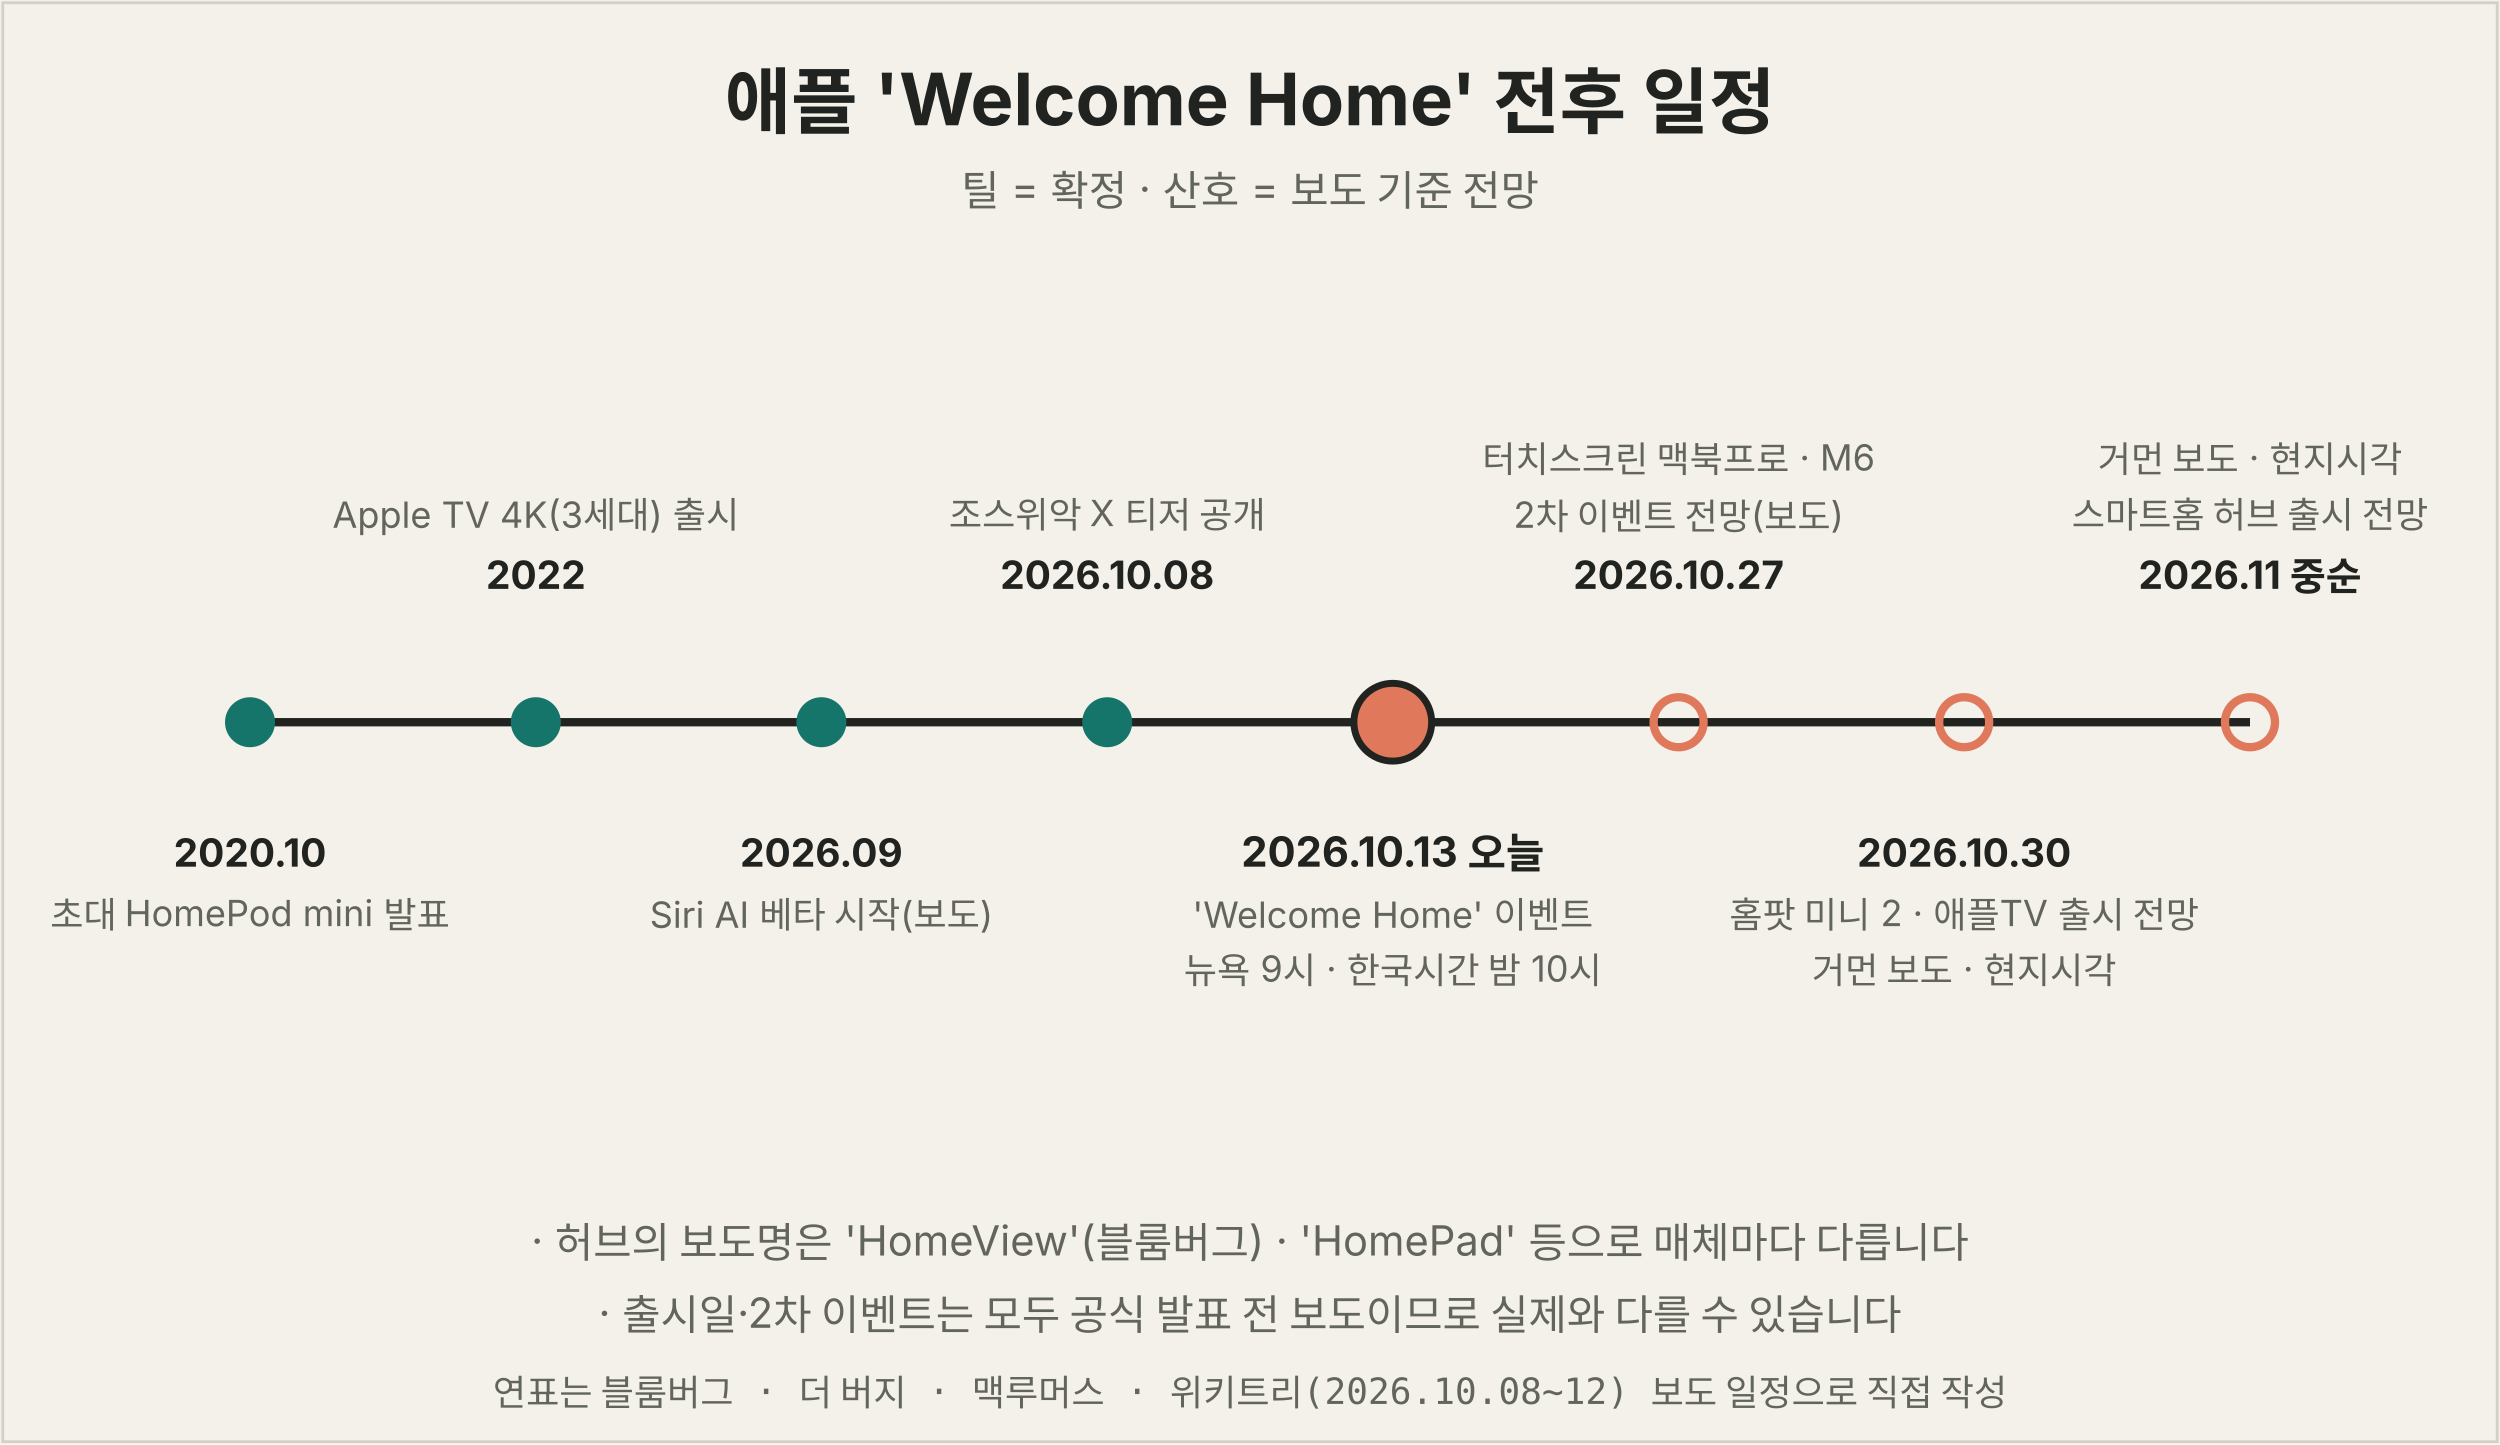
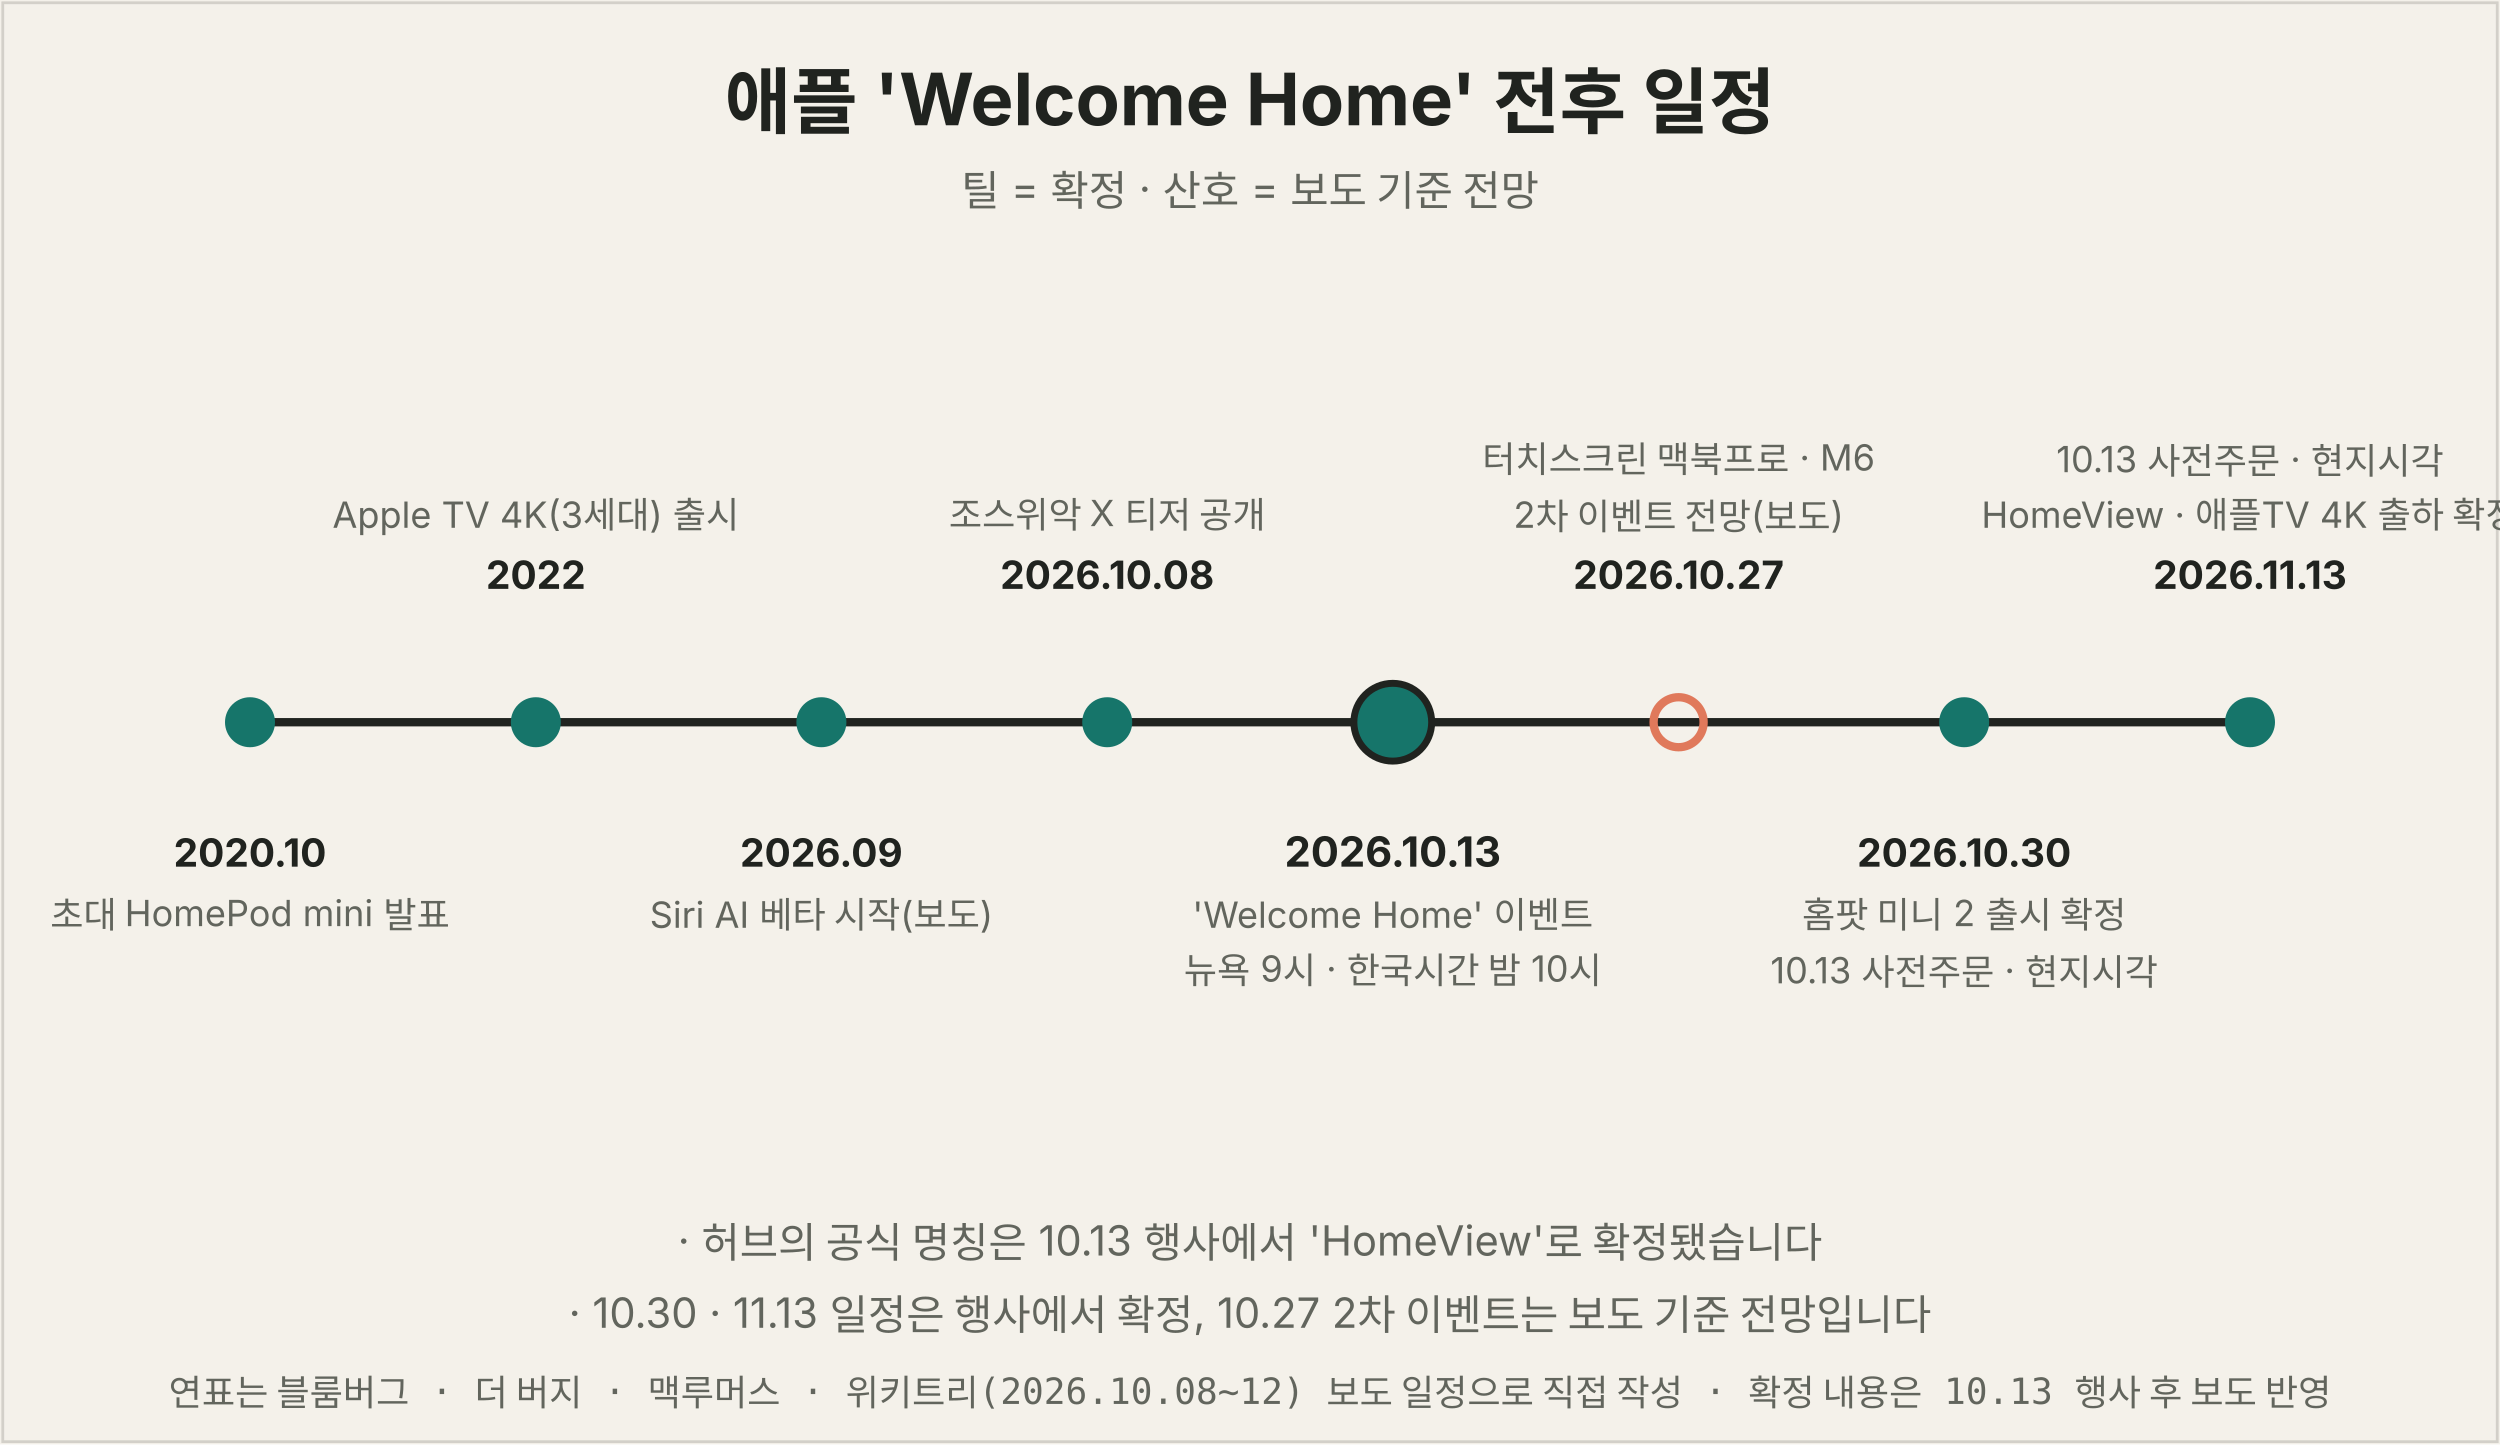
<svg xmlns="http://www.w3.org/2000/svg" viewBox="0 0 900 520" width="900" height="520" role="img">
  <rect width="900" height="520" fill="#f4f1ea" />
  <rect x="1" y="1" width="898" height="518" fill="none" stroke="rgba(32,35,31,.16)" />
  <text x="450" y="46" text-anchor="middle" font-family="'IBM Plex Sans KR',-apple-system,'Apple SD Gothic Neo','Malgun Gothic',sans-serif" font-size="26" font-weight="700" fill="#20231f">애플 'Welcome Home' 전후 일정</text>
  <text x="450" y="74" text-anchor="middle" font-family="'IBM Plex Sans KR',-apple-system,'Apple SD Gothic Neo','Malgun Gothic',sans-serif" font-size="15" fill="#62655d">틸 = 확정 · 산호 = 보도 기준 전망</text>
  <line x1="90" y1="260" x2="810" y2="260" stroke="#20231f" stroke-width="3" />
  <g font-family="'IBM Plex Sans KR',-apple-system,'Apple SD Gothic Neo','Malgun Gothic',sans-serif">
    <circle cx="90" cy="260" r="9" fill="#16756a" />
    <text x="90" y="312" text-anchor="middle" font-size="14" font-weight="700" fill="#20231f">2020.10</text>
    <text x="90" y="334" text-anchor="middle" font-size="13" fill="#62655d">초대 HomePod mini 발표</text>
    <circle cx="192.9" cy="260" r="9" fill="#16756a" />
    <text x="192.9" y="212" text-anchor="middle" font-size="14" font-weight="700" fill="#20231f">2022</text>
    <text x="192.9" y="190" text-anchor="middle" font-size="13" fill="#62655d">Apple TV 4K(3세대) 출시</text>
    <circle cx="295.7" cy="260" r="9" fill="#16756a" />
    <text x="295.7" y="312" text-anchor="middle" font-size="14" font-weight="700" fill="#20231f">2026.09</text>
    <text x="295.7" y="334" text-anchor="middle" font-size="13" fill="#62655d">Siri AI 베타 시작(보도)</text>
    <circle cx="398.6" cy="260" r="9" fill="#16756a" />
    <text x="398.6" y="212" text-anchor="middle" font-size="14" font-weight="700" fill="#20231f">2026.10.08</text>
    <text x="398.6" y="190" text-anchor="middle" font-size="13" fill="#62655d">조스위악 X 티저 공개</text>
-     <circle cx="501.4" cy="260" r="14" fill="#e0795b" stroke="#20231f" stroke-width="2.5" />
-     <text x="501.4" y="312" text-anchor="middle" font-size="15" font-weight="700" fill="#20231f">2026.10.13 오늘</text>
+     <circle cx="501.4" cy="260" r="14" fill="#16756a" stroke="#20231f" stroke-width="2.5" />
+     <text x="501.4" y="312" text-anchor="middle" font-size="15" font-weight="700" fill="#20231f">2026.10.13</text>
    <text x="501.4" y="334" text-anchor="middle" font-size="13" fill="#62655d">'Welcome Home' 이벤트</text>
    <text x="501.4" y="354" text-anchor="middle" font-size="13" fill="#62655d">뉴욕 9시 · 한국시간 밤 10시</text>
    <circle cx="604.3" cy="260" r="9" fill="none" stroke="#e0795b" stroke-width="3" />
    <text x="604.3" y="212" text-anchor="middle" font-size="14" font-weight="700" fill="#20231f">2026.10.27</text>
    <text x="604.3" y="190" text-anchor="middle" font-size="13" fill="#62655d">2차 이벤트 전망(보도)</text>
    <text x="604.3" y="170" text-anchor="middle" font-size="13" fill="#62655d">터치스크린 맥북프로 · M6</text>
-     <circle cx="707.1" cy="260" r="9" fill="none" stroke="#e0795b" stroke-width="3" />
+     <circle cx="707.1" cy="260" r="9" fill="#16756a" />
    <text x="707.1" y="312" text-anchor="middle" font-size="14" font-weight="700" fill="#20231f">2026.10.30</text>
-     <text x="707.1" y="334" text-anchor="middle" font-size="13" fill="#62655d">홈팟 미니 2 · 애플TV 출시 전망</text>
-     <text x="707.1" y="354" text-anchor="middle" font-size="13" fill="#62655d">거먼 보도 · 현지시각</text>
-     <circle cx="810" cy="260" r="9" fill="none" stroke="#e0795b" stroke-width="3" />
-     <text x="810" y="212" text-anchor="middle" font-size="14" font-weight="700" fill="#20231f">2026.11 중순</text>
-     <text x="810" y="190" text-anchor="middle" font-size="13" fill="#62655d">스마트홈 허브 출시 전망</text>
-     <text x="810" y="170" text-anchor="middle" font-size="13" fill="#62655d">거먼 보도 · 현지시각</text>
+     <text x="707.1" y="334" text-anchor="middle" font-size="13" fill="#62655d">홈팟 미니 2 출시 확정</text>
+     <text x="707.1" y="354" text-anchor="middle" font-size="13" fill="#62655d">10.13 사전주문 · 현지시각</text>
+     <circle cx="810" cy="260" r="9" fill="#16756a" />
+     <text x="810" y="212" text-anchor="middle" font-size="14" font-weight="700" fill="#20231f">2026.11.13</text>
+     <text x="810" y="190" text-anchor="middle" font-size="13" fill="#62655d">HomeView · 애플TV 4K 출하 확정</text>
+     <text x="810" y="170" text-anchor="middle" font-size="13" fill="#62655d">10.13 사전주문 · 현지시각</text>
  </g>
-   <text x="450" y="452" text-anchor="middle" font-family="'IBM Plex Sans KR',-apple-system,'Apple SD Gothic Neo','Malgun Gothic',sans-serif" font-size="15" fill="#62655d">· 허브의 보도명은 'HomeView'(블룸버그) · 'HomePad' 등으로 매체마다 다릅니다</text>
-   <text x="450" y="478" text-anchor="middle" font-family="'IBM Plex Sans KR',-apple-system,'Apple SD Gothic Neo','Malgun Gothic',sans-serif" font-size="15" fill="#62655d">· 출시일·2차 이벤트는 모두 공식 발표 전 보도이므로 실제와 다를 수 있습니다</text>
-   <text x="450" y="506" text-anchor="middle" font-family="'IBM Plex Mono',ui-monospace,monospace" font-size="13" fill="#62655d">연표는 블룸버그 · 더 버지 · 맥루머스 · 위키트리(2026.10.08~12) 보도 일정으로 직접 작성</text>
+   <text x="450" y="452" text-anchor="middle" font-family="'IBM Plex Sans KR',-apple-system,'Apple SD Gothic Neo','Malgun Gothic',sans-serif" font-size="15" fill="#62655d">· 허브의 공식 명칭은 10.13 행사에서 'HomeView'로 확정됐습니다</text>
+   <text x="450" y="478" text-anchor="middle" font-family="'IBM Plex Sans KR',-apple-system,'Apple SD Gothic Neo','Malgun Gothic',sans-serif" font-size="15" fill="#62655d">· 10.30 · 11.13 일정은 행사에서 확정, 10.27 2차 이벤트는 보도 기준 전망입니다</text>
+   <text x="450" y="506" text-anchor="middle" font-family="'IBM Plex Mono',ui-monospace,monospace" font-size="13" fill="#62655d">연표는 블룸버그 · 더 버지 · 맥루머스 · 위키트리(2026.10.08~12) 보도 일정으로 직접 작성 · 확정 내용은 10.13 행사 후 보도 반영</text>
</svg>
